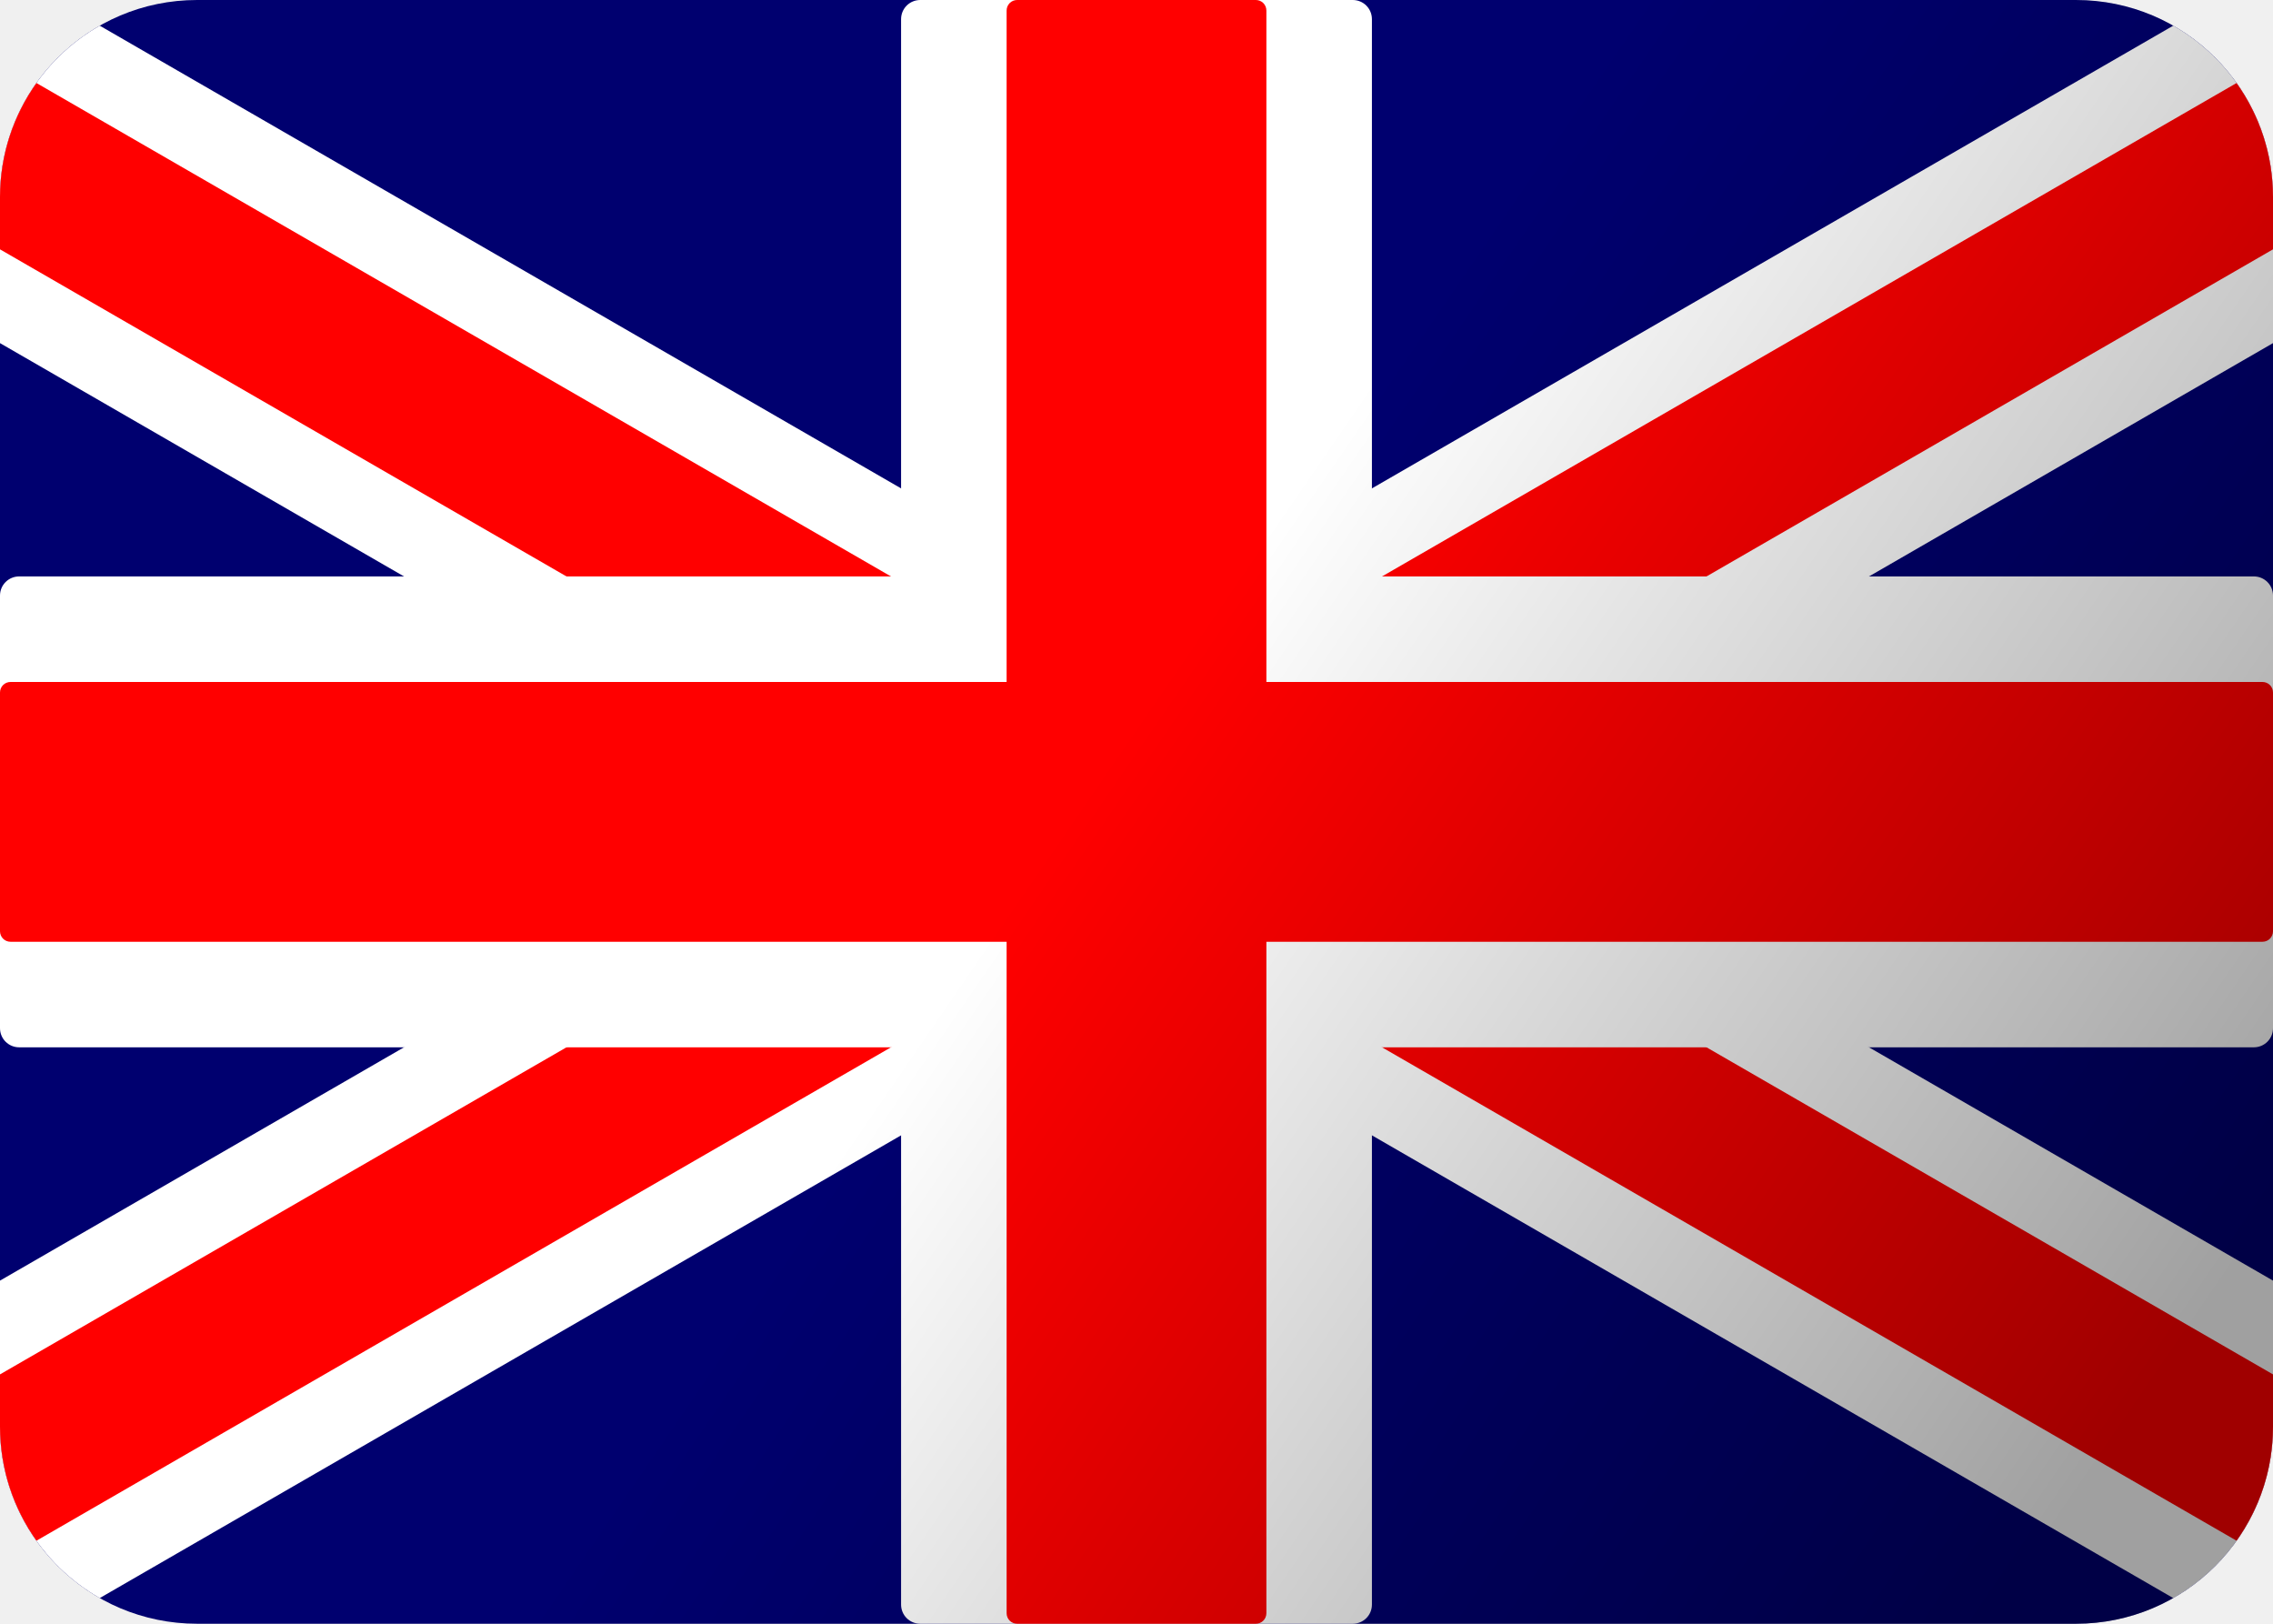
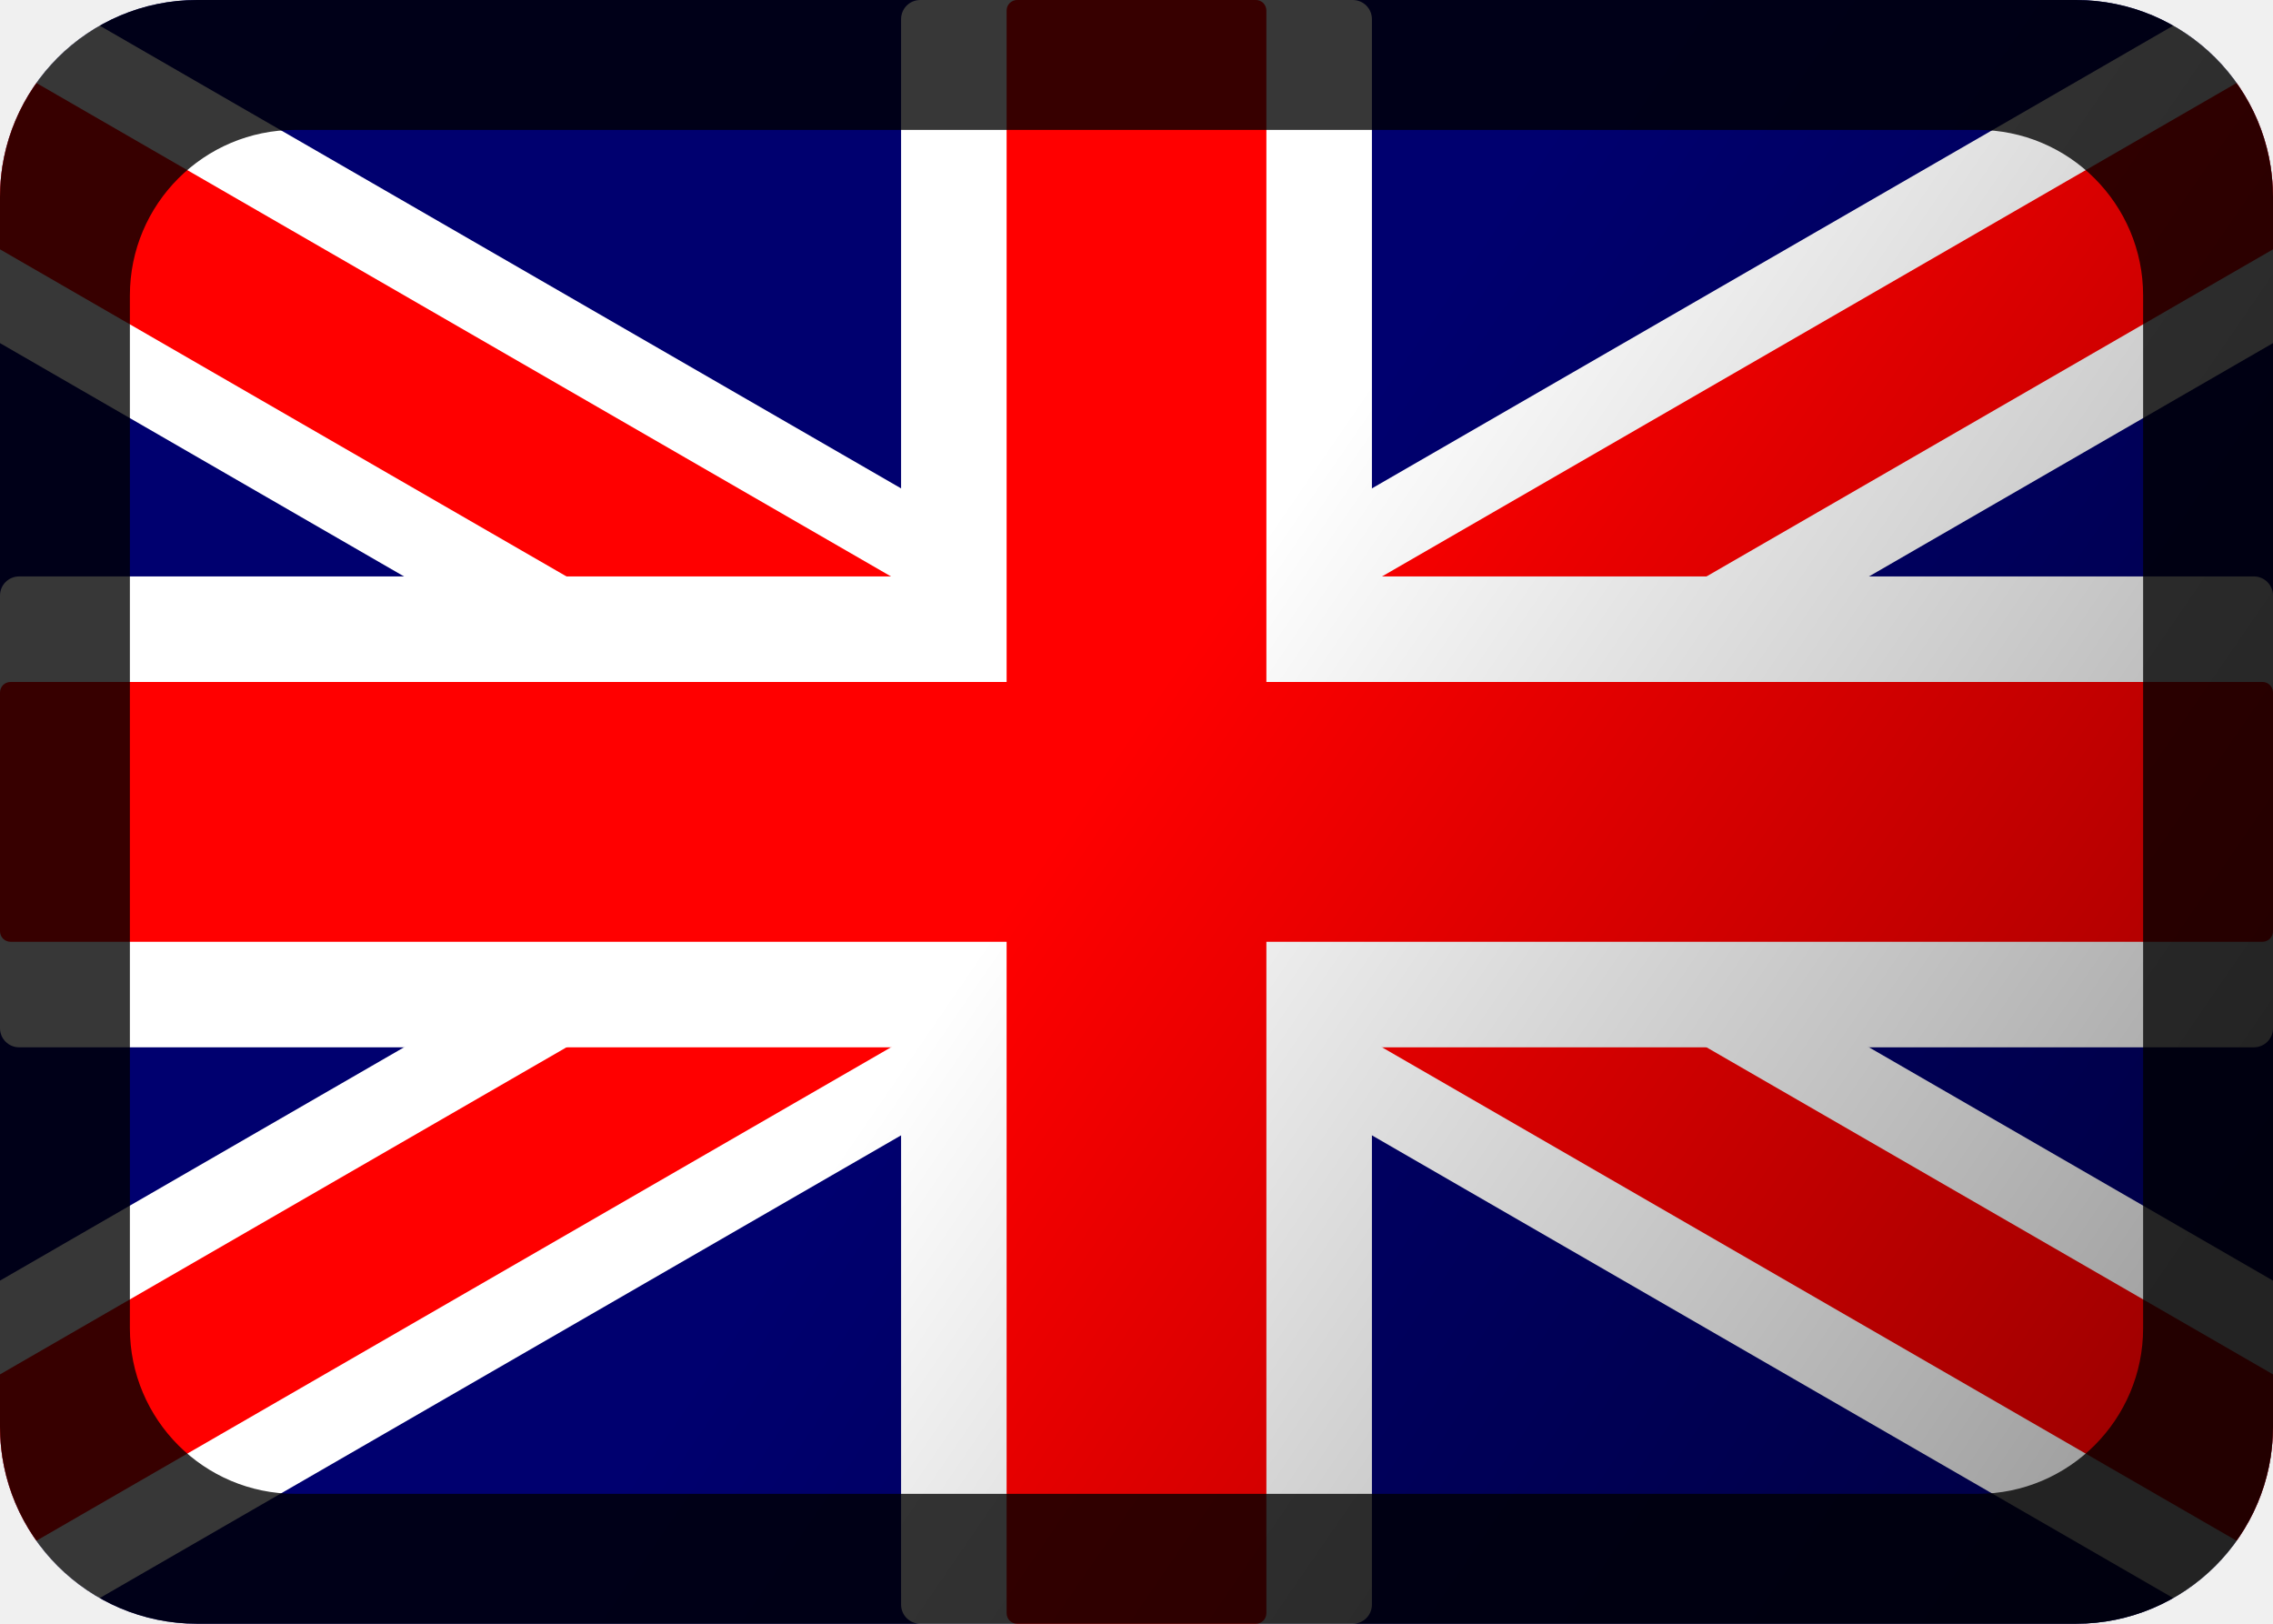
<svg xmlns="http://www.w3.org/2000/svg" xmlns:xlink="http://www.w3.org/1999/xlink" width="700" height="500" id="svg2" version="1.1">
  <defs id="defs4">
    <linearGradient gradientUnits="userSpaceOnUse" y2="796.648" x2="334.286" y1="1009.505" x1="644.286" id="linearGradient5328" xlink:href="#linearGradient5322" />
    <linearGradient id="linearGradient5322">
      <stop id="stop5324" offset="0" style="stop-color:#000000;stop-opacity:0.374;" />
      <stop id="stop5326" offset="1" style="stop-color:#000000;stop-opacity:0;" />
    </linearGradient>
    <linearGradient xlink:href="#linearGradient5322" id="linearGradient3019" gradientUnits="userSpaceOnUse" x1="644.286" y1="1009.505" x2="334.286" y2="796.648" gradientTransform="translate(4.0375001e-6,-4e-5)" />
  </defs>
  <g id="layer1" transform="translate(0,-552.3622)">
    <path style="fill:#00006f;display:inline;fill-opacity:1" d="m 60.687,552.362 c -33.512,0 -60.688,27.175 -60.688,60.688 l 0,378.625 c 0,33.512 27.175,60.687 60.688,60.687 l 578.625,0 c 33.512,0 60.688,-27.175 60.688,-60.687 l 0,-378.625 c 0,-33.512 -27.174,-60.688 -60.688,-60.688 z" id="path3028-2" />
    <path style="fill:#ffffff;fill-opacity:1;stroke:none" d="M 30.719 7.906 C 12.373 18.346 0 38.074 0 60.688 L 0 105.656 L 249.969 250 L 0 394.344 L 0 439.312 C 0 461.926 12.373 481.654 30.719 492.094 L 350 307.75 L 669.281 492.094 C 687.627 481.654 700 461.926 700 439.312 L 700 394.344 L 450.031 250 L 700 105.656 L 700 60.688 C 700 38.074 687.627 18.346 669.281 7.906 L 350 192.25 L 30.719 7.906 z " transform="translate(0,552.3622)" id="rect3024-2-6-7" />
    <path style="fill:#ff0000;fill-opacity:1;stroke:none" d="M 11.219 25.562 C 4.168 35.477 0 47.597 0 60.688 L 0 76.781 L 300.031 250 L 0 423.219 L 0 439.312 C 0 452.403 4.168 464.523 11.219 474.438 L 350 278.844 L 688.781 474.438 C 695.832 464.523 700 452.403 700 439.312 L 700 423.219 L 399.969 250 L 700 76.781 L 700 60.688 C 700 47.597 695.832 35.477 688.781 25.562 L 350 221.156 L 11.219 25.562 z " transform="translate(0,552.3622)" id="rect3024-2-6-7-4" />
    <path style="fill:#ffffff;fill-opacity:1;stroke:none" d="M 283.406 0 C 280.127 0 277.5 2.627 277.5 5.906 L 277.5 177.5 L 5.906 177.5 C 2.627 177.5 0 180.127 0 183.406 L 0 316.594 C 0 319.873 2.627 322.5 5.906 322.5 L 277.5 322.5 L 277.5 494.094 C 277.5 497.373 280.127 500 283.406 500 L 416.594 500 C 419.873 500 422.5 497.373 422.5 494.094 L 422.5 322.5 L 694.094 322.5 C 697.373 322.5 700 319.873 700 316.594 L 700 183.406 C 700 180.127 697.373 177.5 694.094 177.5 L 422.5 177.5 L 422.5 5.906 C 422.5 2.627 419.873 0 416.594 0 L 283.406 0 z " transform="translate(0,552.3622)" id="rect3024" />
    <path style="fill:#ff0000;fill-opacity:1;stroke:none" d="M 313.25 0 C 311.441 0 310 1.441 310 3.25 L 310 210 L 3.25 210 C 1.441 210 0 211.441 0 213.25 L 0 286.75 C 0 288.559 1.441 290 3.25 290 L 310 290 L 310 496.75 C 310 498.559 311.441 500 313.25 500 L 386.75 500 C 388.559 500 390 498.559 390 496.75 L 390 290 L 696.75 290 C 698.559 290 700 288.559 700 286.75 L 700 213.25 C 700 211.441 698.559 210 696.75 210 L 390 210 L 390 3.25 C 390 1.441 388.559 0 386.75 0 L 313.25 0 z " transform="translate(0,552.3622)" id="rect3024-9" />
    <path style="fill:url(#linearGradient3019);fill-opacity:1;display:inline" d="m 60.687,552.362 c -33.512,0 -60.688,27.175 -60.688,60.688 l 0,378.625 c 0,33.512 27.175,60.687 60.688,60.687 l 578.625,0 c 33.512,0 60.688,-27.175 60.688,-60.687 l 0,-378.625 c 0,-33.512 -27.174,-60.688 -60.688,-60.688 z" id="path3028-2-9" />
+     <path style="fill:#000000;fill-opacity:0.784;display:inline" d="m 60.688,552.362 c -33.512,0 -60.688,27.175 -60.688,60.688 l 0,378.625 c 0,33.512 27.175,60.688 60.688,60.688 l 578.625,0 c 33.512,0 60.688,-27.175 60.688,-60.688 l 0,-378.625 c 0,-33.512 -27.174,-60.688 -60.688,-60.688 z m 30.281,40 518.031,0 c 28.151,0 51,22.819 51,50.969 l 0,318.031 c 0,28.15 -22.85,51 -51,51 l -518.031,0 C 62.819,1012.362 40,989.512 40,961.362 l 0,-318.031 c -8e-5,-28.15 22.819,-50.969 50.969,-50.969 z" id="path7-8-6-9-2" />
  </g>
</svg>
